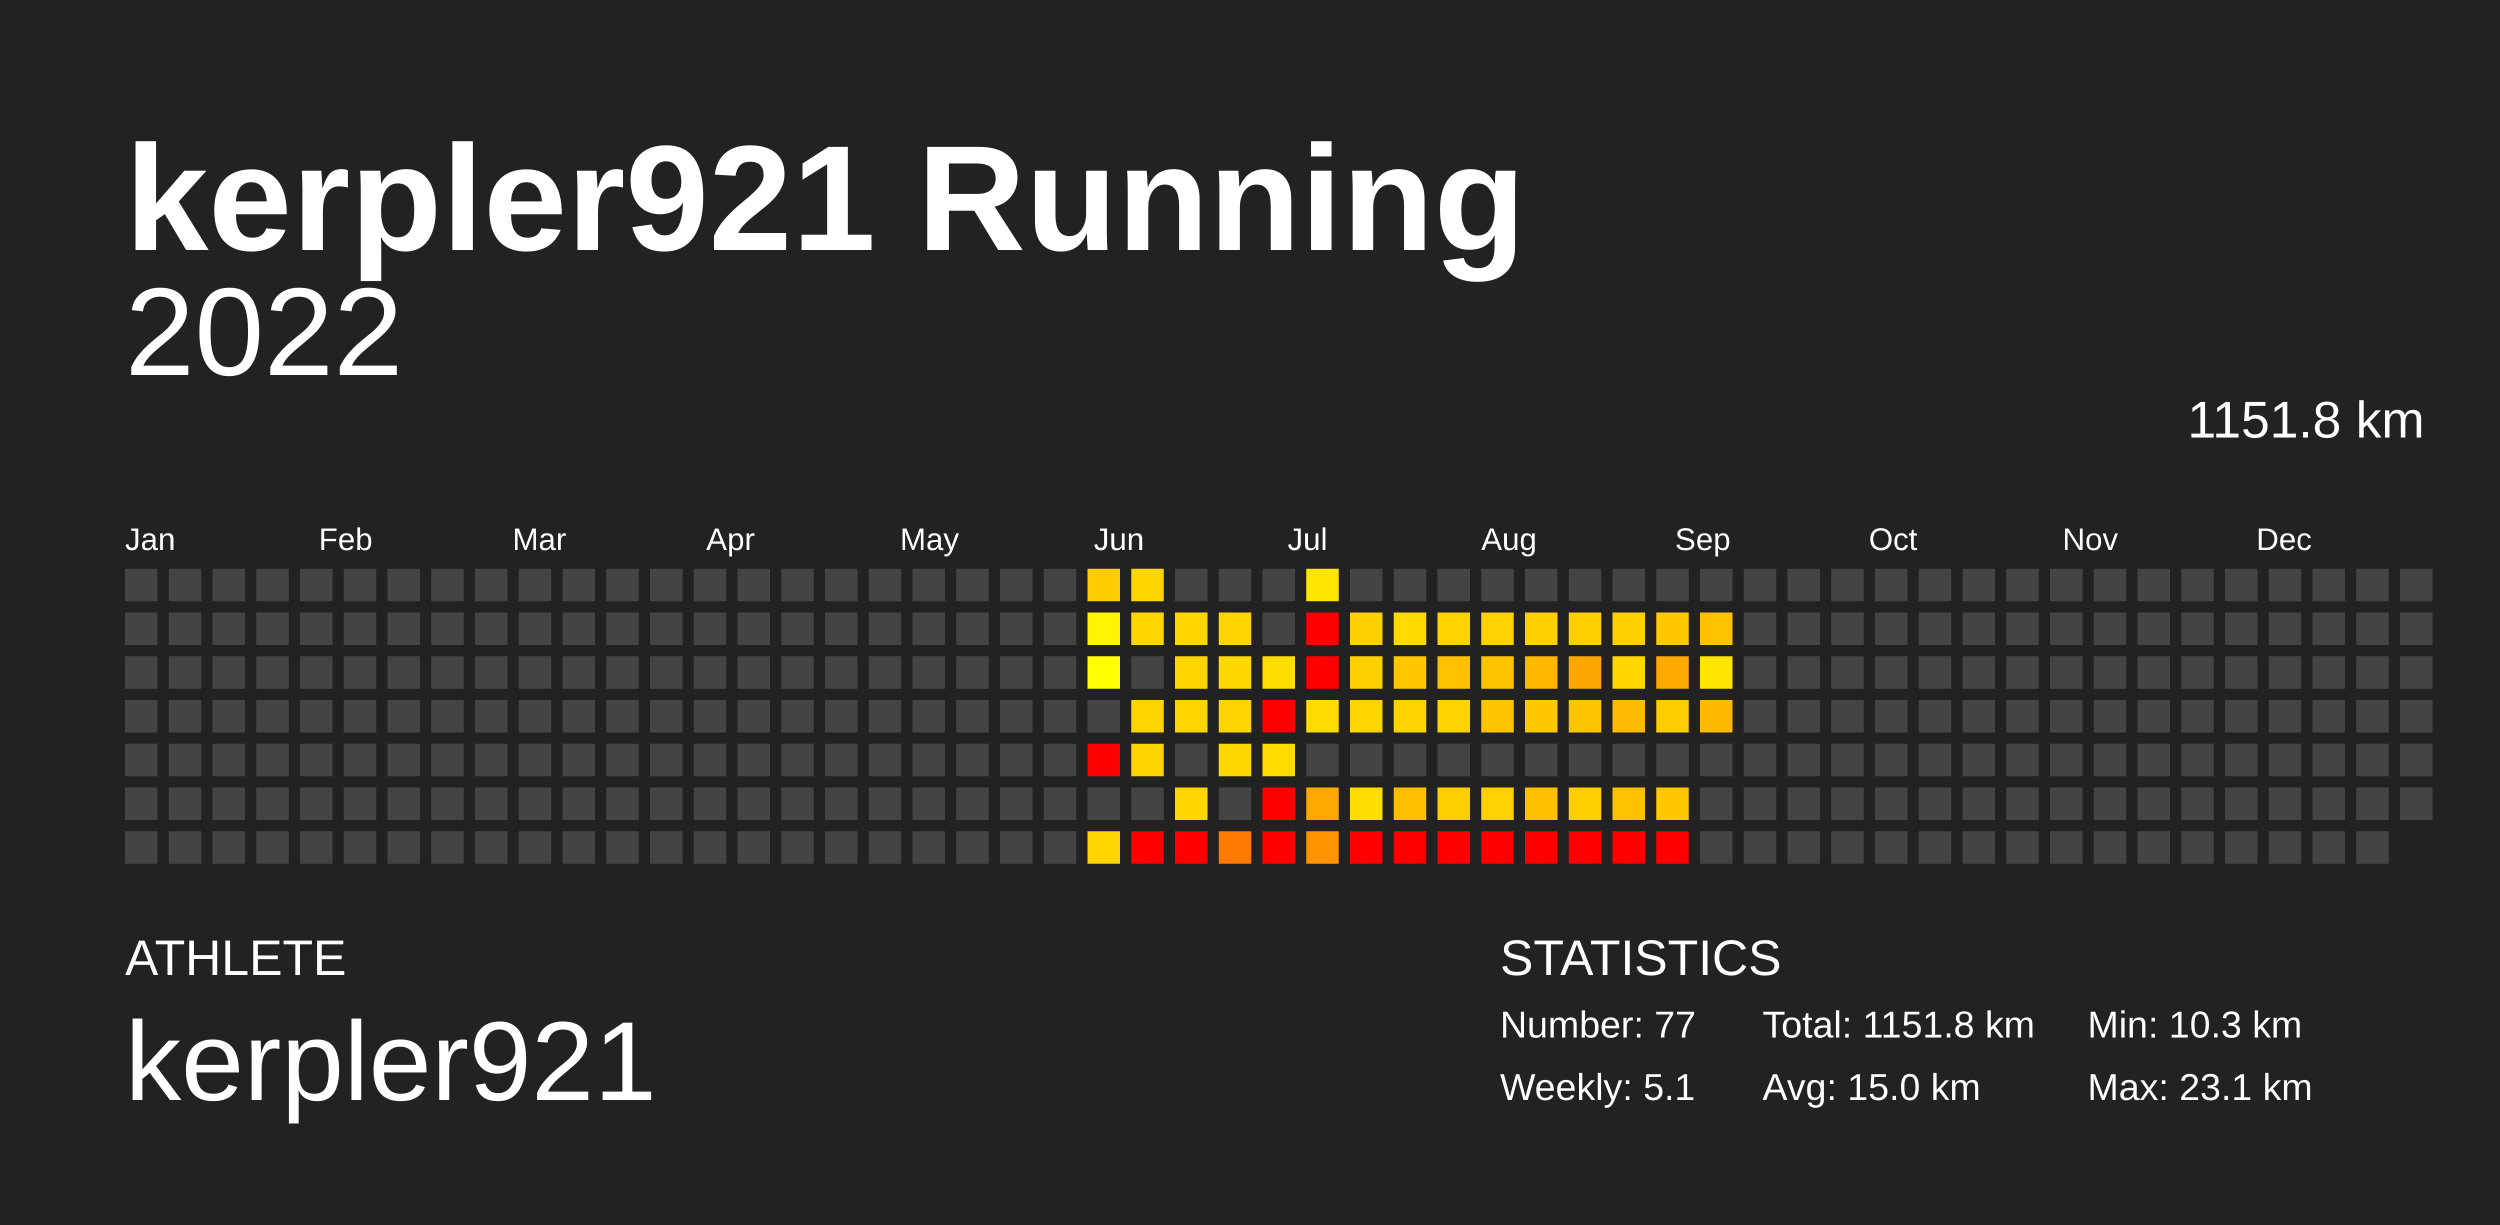
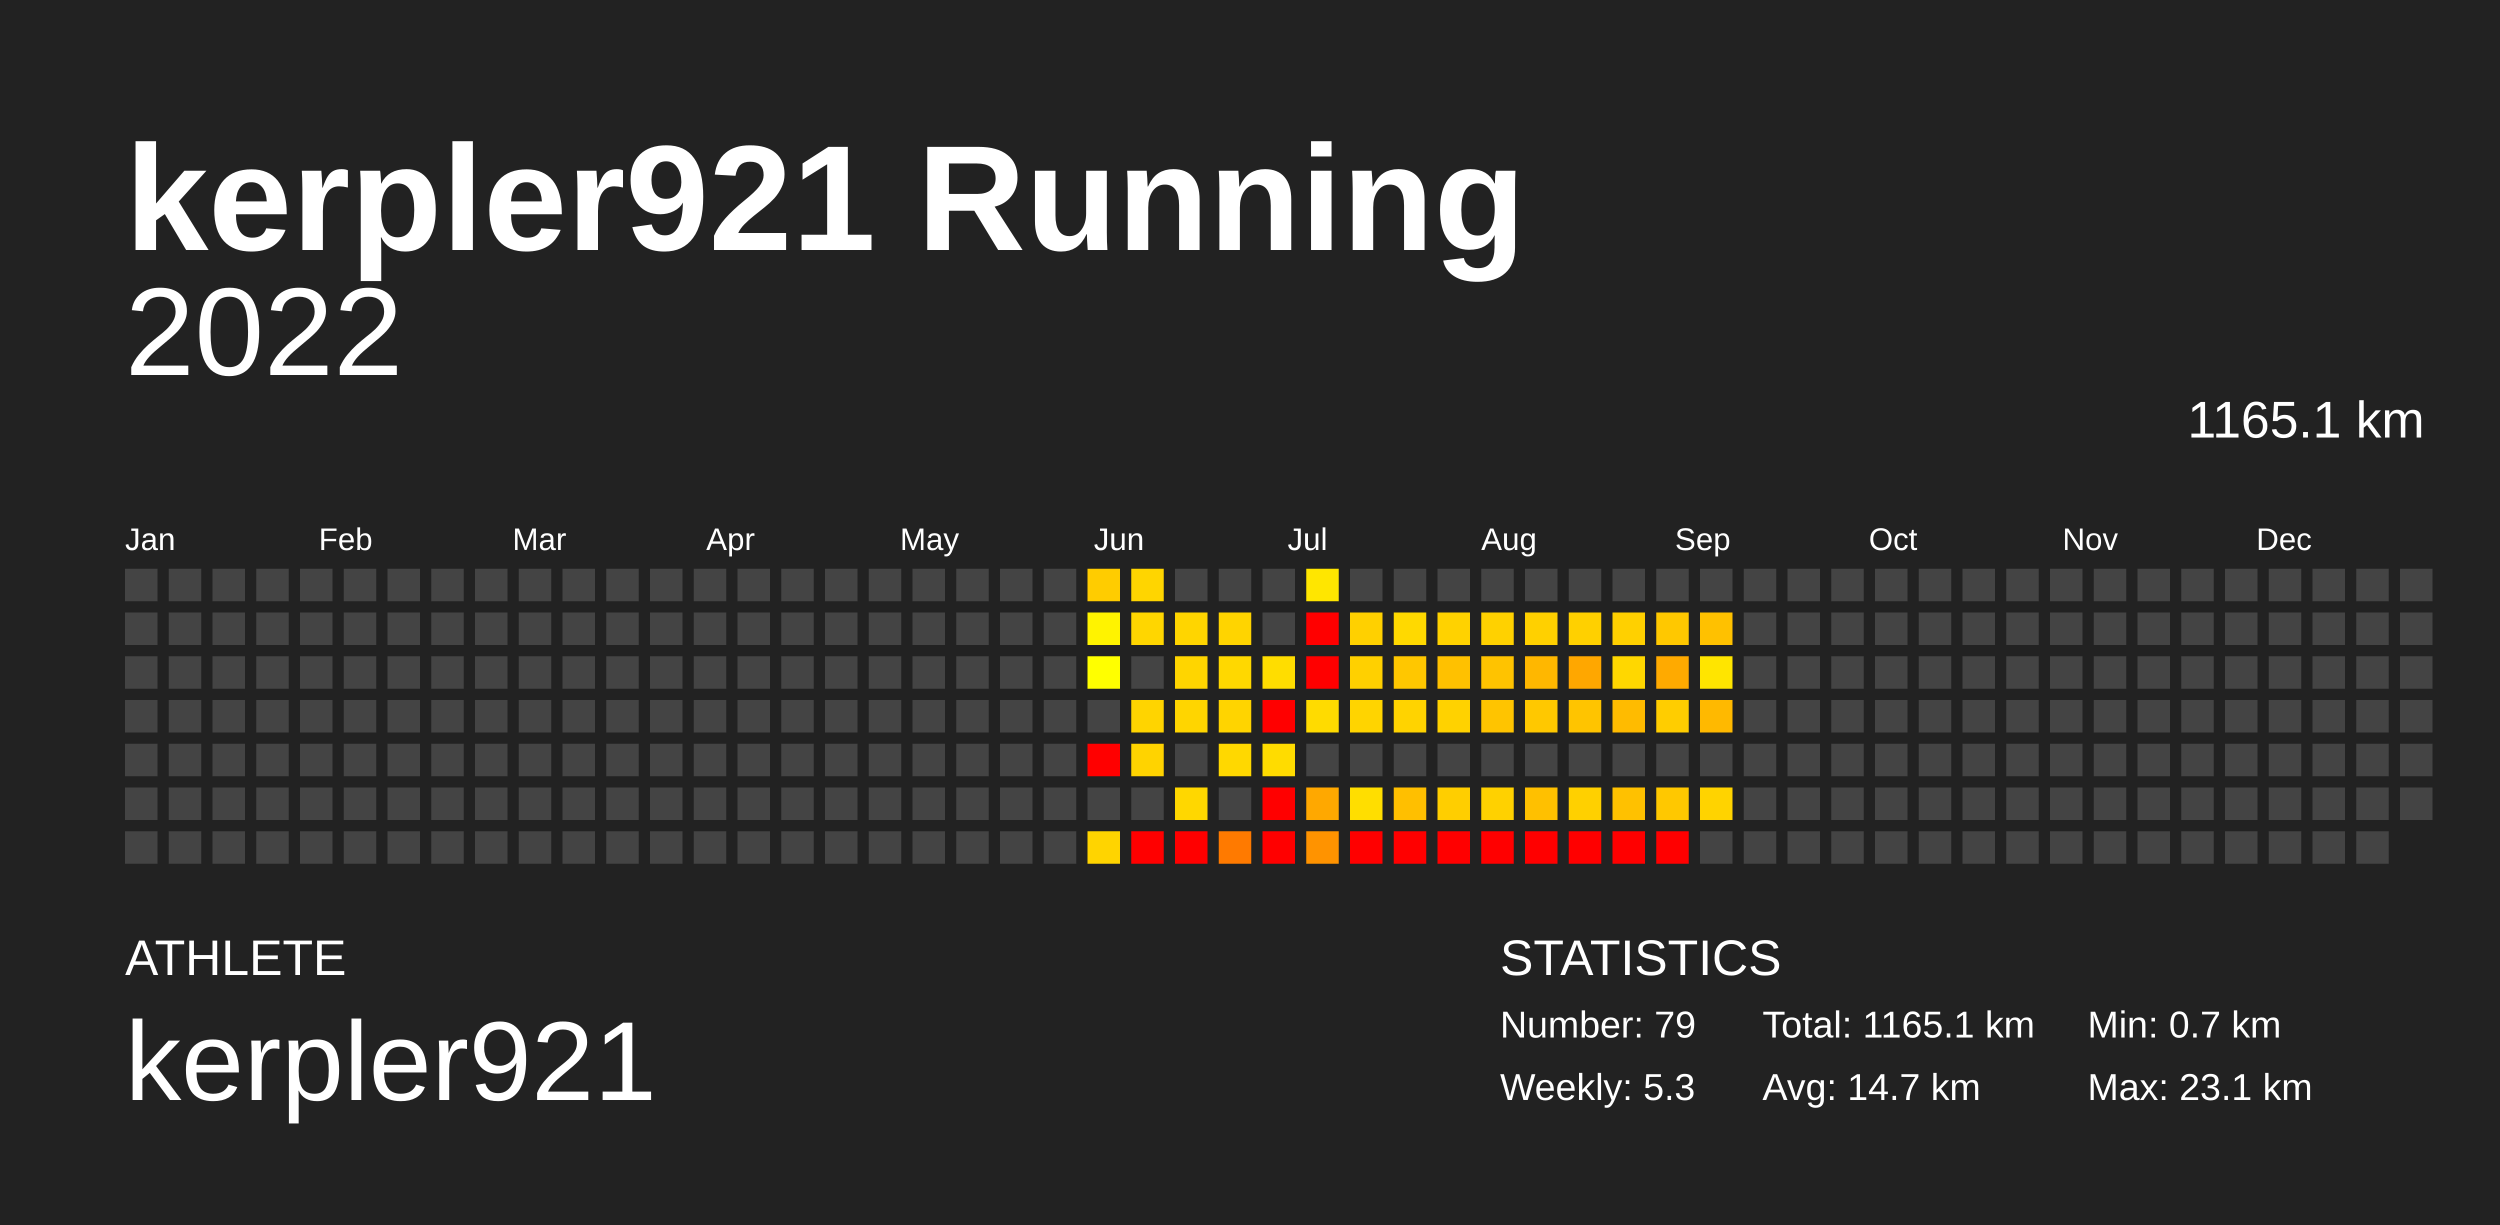
<svg xmlns="http://www.w3.org/2000/svg" baseProfile="full" height="98mm" version="1.1" viewBox="0,0,200,98" width="200mm">
  <defs />
  <rect fill="#222222" height="98" width="200" x="0" y="0" />
  <text fill="#FFFFFF" style="font-size:12px; font-family:Arial; font-weight:bold;" x="10" y="20">kerpler921 Running</text>
  <text fill="#FFFFFF" style="font-size:4px; font-family:Arial" x="10" y="78">ATHLETE</text>
  <text fill="#FFFFFF" style="font-size:9px; font-family:Arial" x="10" y="88">kerpler921</text>
  <text fill="#FFFFFF" style="font-size:4px; font-family:Arial" x="120" y="78">STATISTICS</text>
-   <text fill="#FFFFFF" style="font-size:3px; font-family:Arial" x="120" y="83">Number: 77</text>
-   <text fill="#FFFFFF" style="font-size:3px; font-family:Arial" x="120" y="88">Weekly: 5.1</text>
-   <text fill="#FFFFFF" style="font-size:3px; font-family:Arial" x="141" y="83">Total: 1151.8 km</text>
-   <text fill="#FFFFFF" style="font-size:3px; font-family:Arial" x="141" y="88">Avg: 15.0 km</text>
-   <text fill="#FFFFFF" style="font-size:3px; font-family:Arial" x="167" y="83">Min: 10.3 km</text>
+   <text fill="#FFFFFF" style="font-size:3px; font-family:Arial" x="120" y="83">Number: 79</text>
+   <text fill="#FFFFFF" style="font-size:3px; font-family:Arial" x="120" y="88">Weekly: 5.3</text>
+   <text fill="#FFFFFF" style="font-size:3px; font-family:Arial" x="141" y="83">Total: 1165.1 km</text>
+   <text fill="#FFFFFF" style="font-size:3px; font-family:Arial" x="141" y="88">Avg: 14.7 km</text>
+   <text fill="#FFFFFF" style="font-size:3px; font-family:Arial" x="167" y="83">Min: 0.7 km</text>
  <text fill="#FFFFFF" style="font-size:3px; font-family:Arial" x="167" y="88">Max: 23.1 km</text>
  <text alignment-baseline="hanging" fill="#FFFFFF" style="font-size:10.0px; font-family:Arial;" x="10" y="30">2022</text>
-   <text alignment-baseline="hanging" fill="#FFFFFF" style="font-size:4.125px; font-family:Arial;" x="175" y="35">1151.8 km</text>
+   <text alignment-baseline="hanging" fill="#FFFFFF" style="font-size:4.125px; font-family:Arial;" x="175" y="35">1165.1 km</text>
  <text fill="#FFFFFF" style="font-size:2.5px; font-family:Arial" x="10.0" y="44">Jan</text>
  <text fill="#FFFFFF" style="font-size:2.5px; font-family:Arial" x="25.5" y="44">Feb</text>
  <text fill="#FFFFFF" style="font-size:2.5px; font-family:Arial" x="41.0" y="44">Mar</text>
  <text fill="#FFFFFF" style="font-size:2.5px; font-family:Arial" x="56.5" y="44">Apr</text>
  <text fill="#FFFFFF" style="font-size:2.5px; font-family:Arial" x="72.0" y="44">May</text>
  <text fill="#FFFFFF" style="font-size:2.5px; font-family:Arial" x="87.5" y="44">Jun</text>
  <text fill="#FFFFFF" style="font-size:2.5px; font-family:Arial" x="103.0" y="44">Jul</text>
  <text fill="#FFFFFF" style="font-size:2.5px; font-family:Arial" x="118.5" y="44">Aug</text>
  <text fill="#FFFFFF" style="font-size:2.5px; font-family:Arial" x="134.0" y="44">Sep</text>
  <text fill="#FFFFFF" style="font-size:2.5px; font-family:Arial" x="149.5" y="44">Oct</text>
  <text fill="#FFFFFF" style="font-size:2.5px; font-family:Arial" x="165.0" y="44">Nov</text>
  <text fill="#FFFFFF" style="font-size:2.5px; font-family:Arial" x="180.5" y="44">Dec</text>
  <rect fill="#444444" height="2.6" width="2.6" x="10.0" y="45.5" />
  <rect fill="#444444" height="2.6" width="2.6" x="10.0" y="49.0" />
  <rect fill="#444444" height="2.6" width="2.6" x="10.0" y="52.5" />
  <rect fill="#444444" height="2.6" width="2.6" x="10.0" y="56.0" />
  <rect fill="#444444" height="2.6" width="2.6" x="10.0" y="59.5" />
  <rect fill="#444444" height="2.6" width="2.6" x="10.0" y="63.0" />
  <rect fill="#444444" height="2.6" width="2.6" x="10.0" y="66.5" />
  <rect fill="#444444" height="2.6" width="2.6" x="13.5" y="45.5" />
  <rect fill="#444444" height="2.6" width="2.6" x="13.5" y="49.0" />
  <rect fill="#444444" height="2.6" width="2.6" x="13.5" y="52.5" />
  <rect fill="#444444" height="2.6" width="2.6" x="13.5" y="56.0" />
  <rect fill="#444444" height="2.6" width="2.6" x="13.5" y="59.5" />
  <rect fill="#444444" height="2.6" width="2.6" x="13.5" y="63.0" />
  <rect fill="#444444" height="2.6" width="2.6" x="13.5" y="66.5" />
  <rect fill="#444444" height="2.6" width="2.6" x="17.0" y="45.5" />
  <rect fill="#444444" height="2.6" width="2.6" x="17.0" y="49.0" />
  <rect fill="#444444" height="2.6" width="2.6" x="17.0" y="52.5" />
  <rect fill="#444444" height="2.6" width="2.6" x="17.0" y="56.0" />
  <rect fill="#444444" height="2.6" width="2.6" x="17.0" y="59.5" />
  <rect fill="#444444" height="2.6" width="2.6" x="17.0" y="63.0" />
  <rect fill="#444444" height="2.6" width="2.6" x="17.0" y="66.5" />
  <rect fill="#444444" height="2.6" width="2.6" x="20.5" y="45.5" />
  <rect fill="#444444" height="2.6" width="2.6" x="20.5" y="49.0" />
  <rect fill="#444444" height="2.6" width="2.6" x="20.5" y="52.5" />
  <rect fill="#444444" height="2.6" width="2.6" x="20.5" y="56.0" />
  <rect fill="#444444" height="2.6" width="2.6" x="20.5" y="59.5" />
  <rect fill="#444444" height="2.6" width="2.6" x="20.5" y="63.0" />
  <rect fill="#444444" height="2.6" width="2.6" x="20.5" y="66.5" />
  <rect fill="#444444" height="2.6" width="2.6" x="24.0" y="45.5" />
  <rect fill="#444444" height="2.6" width="2.6" x="24.0" y="49.0" />
  <rect fill="#444444" height="2.6" width="2.6" x="24.0" y="52.5" />
  <rect fill="#444444" height="2.6" width="2.6" x="24.0" y="56.0" />
  <rect fill="#444444" height="2.6" width="2.6" x="24.0" y="59.5" />
  <rect fill="#444444" height="2.6" width="2.6" x="24.0" y="63.0" />
  <rect fill="#444444" height="2.6" width="2.6" x="24.0" y="66.5" />
  <rect fill="#444444" height="2.6" width="2.6" x="27.5" y="45.5" />
  <rect fill="#444444" height="2.6" width="2.6" x="27.5" y="49.0" />
  <rect fill="#444444" height="2.6" width="2.6" x="27.5" y="52.5" />
  <rect fill="#444444" height="2.6" width="2.6" x="27.5" y="56.0" />
  <rect fill="#444444" height="2.6" width="2.6" x="27.5" y="59.5" />
  <rect fill="#444444" height="2.6" width="2.6" x="27.5" y="63.0" />
  <rect fill="#444444" height="2.6" width="2.6" x="27.5" y="66.5" />
  <rect fill="#444444" height="2.6" width="2.6" x="31.0" y="45.5" />
  <rect fill="#444444" height="2.6" width="2.6" x="31.0" y="49.0" />
  <rect fill="#444444" height="2.6" width="2.6" x="31.0" y="52.5" />
  <rect fill="#444444" height="2.6" width="2.6" x="31.0" y="56.0" />
  <rect fill="#444444" height="2.6" width="2.6" x="31.0" y="59.5" />
  <rect fill="#444444" height="2.6" width="2.6" x="31.0" y="63.0" />
  <rect fill="#444444" height="2.6" width="2.6" x="31.0" y="66.5" />
  <rect fill="#444444" height="2.6" width="2.6" x="34.5" y="45.5" />
  <rect fill="#444444" height="2.6" width="2.6" x="34.5" y="49.0" />
  <rect fill="#444444" height="2.6" width="2.6" x="34.5" y="52.5" />
  <rect fill="#444444" height="2.6" width="2.6" x="34.5" y="56.0" />
  <rect fill="#444444" height="2.6" width="2.6" x="34.5" y="59.5" />
  <rect fill="#444444" height="2.6" width="2.6" x="34.5" y="63.0" />
  <rect fill="#444444" height="2.6" width="2.6" x="34.5" y="66.5" />
  <rect fill="#444444" height="2.6" width="2.6" x="38.0" y="45.5" />
  <rect fill="#444444" height="2.6" width="2.6" x="38.0" y="49.0" />
  <rect fill="#444444" height="2.6" width="2.6" x="38.0" y="52.5" />
  <rect fill="#444444" height="2.6" width="2.6" x="38.0" y="56.0" />
  <rect fill="#444444" height="2.6" width="2.6" x="38.0" y="59.5" />
  <rect fill="#444444" height="2.6" width="2.6" x="38.0" y="63.0" />
  <rect fill="#444444" height="2.6" width="2.6" x="38.0" y="66.5" />
  <rect fill="#444444" height="2.6" width="2.6" x="41.5" y="45.5" />
  <rect fill="#444444" height="2.6" width="2.6" x="41.5" y="49.0" />
  <rect fill="#444444" height="2.6" width="2.6" x="41.5" y="52.5" />
  <rect fill="#444444" height="2.6" width="2.6" x="41.5" y="56.0" />
  <rect fill="#444444" height="2.6" width="2.6" x="41.5" y="59.5" />
  <rect fill="#444444" height="2.6" width="2.6" x="41.5" y="63.0" />
  <rect fill="#444444" height="2.6" width="2.6" x="41.5" y="66.5" />
  <rect fill="#444444" height="2.6" width="2.6" x="45.0" y="45.5" />
  <rect fill="#444444" height="2.6" width="2.6" x="45.0" y="49.0" />
  <rect fill="#444444" height="2.6" width="2.6" x="45.0" y="52.5" />
  <rect fill="#444444" height="2.6" width="2.6" x="45.0" y="56.0" />
  <rect fill="#444444" height="2.6" width="2.6" x="45.0" y="59.5" />
  <rect fill="#444444" height="2.6" width="2.6" x="45.0" y="63.0" />
  <rect fill="#444444" height="2.6" width="2.6" x="45.0" y="66.5" />
  <rect fill="#444444" height="2.6" width="2.6" x="48.5" y="45.5" />
  <rect fill="#444444" height="2.6" width="2.6" x="48.5" y="49.0" />
  <rect fill="#444444" height="2.6" width="2.6" x="48.5" y="52.5" />
  <rect fill="#444444" height="2.6" width="2.6" x="48.5" y="56.0" />
  <rect fill="#444444" height="2.6" width="2.6" x="48.5" y="59.5" />
  <rect fill="#444444" height="2.6" width="2.6" x="48.5" y="63.0" />
  <rect fill="#444444" height="2.6" width="2.6" x="48.5" y="66.5" />
  <rect fill="#444444" height="2.6" width="2.6" x="52.0" y="45.5" />
  <rect fill="#444444" height="2.6" width="2.6" x="52.0" y="49.0" />
  <rect fill="#444444" height="2.6" width="2.6" x="52.0" y="52.5" />
  <rect fill="#444444" height="2.6" width="2.6" x="52.0" y="56.0" />
  <rect fill="#444444" height="2.6" width="2.6" x="52.0" y="59.5" />
  <rect fill="#444444" height="2.6" width="2.6" x="52.0" y="63.0" />
  <rect fill="#444444" height="2.6" width="2.6" x="52.0" y="66.5" />
  <rect fill="#444444" height="2.6" width="2.6" x="55.5" y="45.5" />
  <rect fill="#444444" height="2.6" width="2.6" x="55.5" y="49.0" />
  <rect fill="#444444" height="2.6" width="2.6" x="55.5" y="52.5" />
  <rect fill="#444444" height="2.6" width="2.6" x="55.5" y="56.0" />
  <rect fill="#444444" height="2.6" width="2.6" x="55.5" y="59.5" />
  <rect fill="#444444" height="2.6" width="2.6" x="55.5" y="63.0" />
  <rect fill="#444444" height="2.6" width="2.6" x="55.5" y="66.5" />
  <rect fill="#444444" height="2.6" width="2.6" x="59.0" y="45.5" />
  <rect fill="#444444" height="2.6" width="2.6" x="59.0" y="49.0" />
  <rect fill="#444444" height="2.6" width="2.6" x="59.0" y="52.5" />
  <rect fill="#444444" height="2.6" width="2.6" x="59.0" y="56.0" />
  <rect fill="#444444" height="2.6" width="2.6" x="59.0" y="59.5" />
  <rect fill="#444444" height="2.6" width="2.6" x="59.0" y="63.0" />
  <rect fill="#444444" height="2.6" width="2.6" x="59.0" y="66.5" />
  <rect fill="#444444" height="2.6" width="2.6" x="62.5" y="45.5" />
  <rect fill="#444444" height="2.6" width="2.6" x="62.5" y="49.0" />
  <rect fill="#444444" height="2.6" width="2.6" x="62.5" y="52.5" />
  <rect fill="#444444" height="2.6" width="2.6" x="62.5" y="56.0" />
  <rect fill="#444444" height="2.6" width="2.6" x="62.5" y="59.5" />
  <rect fill="#444444" height="2.6" width="2.6" x="62.5" y="63.0" />
  <rect fill="#444444" height="2.6" width="2.6" x="62.5" y="66.5" />
  <rect fill="#444444" height="2.6" width="2.6" x="66.0" y="45.5" />
  <rect fill="#444444" height="2.6" width="2.6" x="66.0" y="49.0" />
  <rect fill="#444444" height="2.6" width="2.6" x="66.0" y="52.5" />
  <rect fill="#444444" height="2.6" width="2.6" x="66.0" y="56.0" />
  <rect fill="#444444" height="2.6" width="2.6" x="66.0" y="59.5" />
  <rect fill="#444444" height="2.6" width="2.6" x="66.0" y="63.0" />
  <rect fill="#444444" height="2.6" width="2.6" x="66.0" y="66.5" />
  <rect fill="#444444" height="2.6" width="2.6" x="69.5" y="45.5" />
  <rect fill="#444444" height="2.6" width="2.6" x="69.5" y="49.0" />
  <rect fill="#444444" height="2.6" width="2.6" x="69.5" y="52.5" />
  <rect fill="#444444" height="2.6" width="2.6" x="69.5" y="56.0" />
  <rect fill="#444444" height="2.6" width="2.6" x="69.5" y="59.5" />
  <rect fill="#444444" height="2.6" width="2.6" x="69.5" y="63.0" />
  <rect fill="#444444" height="2.6" width="2.6" x="69.5" y="66.5" />
  <rect fill="#444444" height="2.6" width="2.6" x="73.0" y="45.5" />
  <rect fill="#444444" height="2.6" width="2.6" x="73.0" y="49.0" />
  <rect fill="#444444" height="2.6" width="2.6" x="73.0" y="52.5" />
  <rect fill="#444444" height="2.6" width="2.6" x="73.0" y="56.0" />
  <rect fill="#444444" height="2.6" width="2.6" x="73.0" y="59.5" />
  <rect fill="#444444" height="2.6" width="2.6" x="73.0" y="63.0" />
  <rect fill="#444444" height="2.6" width="2.6" x="73.0" y="66.5" />
  <rect fill="#444444" height="2.6" width="2.6" x="76.5" y="45.5" />
  <rect fill="#444444" height="2.6" width="2.6" x="76.5" y="49.0" />
  <rect fill="#444444" height="2.6" width="2.6" x="76.5" y="52.5" />
  <rect fill="#444444" height="2.6" width="2.6" x="76.5" y="56.0" />
  <rect fill="#444444" height="2.6" width="2.6" x="76.5" y="59.5" />
  <rect fill="#444444" height="2.6" width="2.6" x="76.5" y="63.0" />
  <rect fill="#444444" height="2.6" width="2.6" x="76.5" y="66.5" />
  <rect fill="#444444" height="2.6" width="2.6" x="80.0" y="45.5" />
  <rect fill="#444444" height="2.6" width="2.6" x="80.0" y="49.0" />
  <rect fill="#444444" height="2.6" width="2.6" x="80.0" y="52.5" />
  <rect fill="#444444" height="2.6" width="2.6" x="80.0" y="56.0" />
  <rect fill="#444444" height="2.6" width="2.6" x="80.0" y="59.5" />
  <rect fill="#444444" height="2.6" width="2.6" x="80.0" y="63.0" />
  <rect fill="#444444" height="2.6" width="2.6" x="80.0" y="66.5" />
  <rect fill="#444444" height="2.6" width="2.6" x="83.5" y="45.5" />
  <rect fill="#444444" height="2.6" width="2.6" x="83.5" y="49.0" />
  <rect fill="#444444" height="2.6" width="2.6" x="83.5" y="52.5" />
  <rect fill="#444444" height="2.6" width="2.6" x="83.5" y="56.0" />
  <rect fill="#444444" height="2.6" width="2.6" x="83.5" y="59.5" />
  <rect fill="#444444" height="2.6" width="2.6" x="83.5" y="63.0" />
  <rect fill="#444444" height="2.6" width="2.6" x="83.5" y="66.5" />
  <rect fill="#ffcc00" height="2.6" width="2.6" x="87.0" y="45.5" />
  <rect fill="#fff300" height="2.6" width="2.6" x="87.0" y="49.0" />
  <rect fill="#ffff00" height="2.6" width="2.6" x="87.0" y="52.5" />
  <rect fill="#444444" height="2.6" width="2.6" x="87.0" y="56.0" />
  <rect fill="red" height="2.6" width="2.6" x="87.0" y="59.5" />
  <rect fill="#444444" height="2.6" width="2.6" x="87.0" y="63.0" />
  <rect fill="#ffd400" height="2.6" width="2.6" x="87.0" y="66.5" />
  <rect fill="#ffd500" height="2.6" width="2.6" x="90.5" y="45.5" />
  <rect fill="#ffd600" height="2.6" width="2.6" x="90.5" y="49.0" />
  <rect fill="#444444" height="2.6" width="2.6" x="90.5" y="52.5" />
  <rect fill="#ffd400" height="2.6" width="2.6" x="90.5" y="56.0" />
  <rect fill="#ffd300" height="2.6" width="2.6" x="90.5" y="59.5" />
  <rect fill="#444444" height="2.6" width="2.6" x="90.5" y="63.0" />
  <rect fill="red" height="2.6" width="2.6" x="90.5" y="66.5" />
  <rect fill="#444444" height="2.6" width="2.6" x="94.0" y="45.5" />
  <rect fill="#ffd500" height="2.6" width="2.6" x="94.0" y="49.0" />
  <rect fill="#ffd500" height="2.6" width="2.6" x="94.0" y="52.5" />
  <rect fill="#ffd500" height="2.6" width="2.6" x="94.0" y="56.0" />
  <rect fill="#444444" height="2.6" width="2.6" x="94.0" y="59.5" />
  <rect fill="#ffd700" height="2.6" width="2.6" x="94.0" y="63.0" />
  <rect fill="red" height="2.6" width="2.6" x="94.0" y="66.5" />
  <rect fill="#444444" height="2.6" width="2.6" x="97.5" y="45.5" />
  <rect fill="#ffd400" height="2.6" width="2.6" x="97.5" y="49.0" />
  <rect fill="#ffd800" height="2.6" width="2.6" x="97.5" y="52.5" />
  <rect fill="#ffd400" height="2.6" width="2.6" x="97.5" y="56.0" />
  <rect fill="#ffd800" height="2.6" width="2.6" x="97.5" y="59.5" />
  <rect fill="#444444" height="2.6" width="2.6" x="97.5" y="63.0" />
  <rect fill="#ff7a00" height="2.6" width="2.6" x="97.5" y="66.5" />
  <rect fill="#444444" height="2.6" width="2.6" x="101.0" y="45.5" />
  <rect fill="#444444" height="2.6" width="2.6" x="101.0" y="49.0" />
  <rect fill="#ffdd00" height="2.6" width="2.6" x="101.0" y="52.5" />
  <rect fill="red" height="2.6" width="2.6" x="101.0" y="56.0" />
  <rect fill="#ffdc00" height="2.6" width="2.6" x="101.0" y="59.5" />
  <rect fill="red" height="2.6" width="2.6" x="101.0" y="63.0" />
  <rect fill="red" height="2.6" width="2.6" x="101.0" y="66.5" />
  <rect fill="#ffe600" height="2.6" width="2.6" x="104.5" y="45.5" />
  <rect fill="red" height="2.6" width="2.6" x="104.5" y="49.0" />
  <rect fill="red" height="2.6" width="2.6" x="104.5" y="52.5" />
  <rect fill="#ffdb00" height="2.6" width="2.6" x="104.5" y="56.0" />
  <rect fill="#444444" height="2.6" width="2.6" x="104.5" y="59.5" />
  <rect fill="#ffa800" height="2.6" width="2.6" x="104.5" y="63.0" />
  <rect fill="#ff9300" height="2.6" width="2.6" x="104.5" y="66.5" />
  <rect fill="#444444" height="2.6" width="2.6" x="108.0" y="45.5" />
  <rect fill="#ffd000" height="2.6" width="2.6" x="108.0" y="49.0" />
  <rect fill="#ffd000" height="2.6" width="2.6" x="108.0" y="52.5" />
  <rect fill="#ffd400" height="2.6" width="2.6" x="108.0" y="56.0" />
  <rect fill="#444444" height="2.6" width="2.6" x="108.0" y="59.5" />
  <rect fill="#ffde00" height="2.6" width="2.6" x="108.0" y="63.0" />
  <rect fill="red" height="2.6" width="2.6" x="108.0" y="66.5" />
  <rect fill="#444444" height="2.6" width="2.6" x="111.5" y="45.5" />
  <rect fill="#ffd900" height="2.6" width="2.6" x="111.5" y="49.0" />
  <rect fill="#ffc700" height="2.6" width="2.6" x="111.5" y="52.5" />
  <rect fill="#ffd300" height="2.6" width="2.6" x="111.5" y="56.0" />
  <rect fill="#444444" height="2.6" width="2.6" x="111.5" y="59.5" />
  <rect fill="#ffbf00" height="2.6" width="2.6" x="111.5" y="63.0" />
  <rect fill="red" height="2.6" width="2.6" x="111.5" y="66.5" />
  <rect fill="#444444" height="2.6" width="2.6" x="115.0" y="45.5" />
  <rect fill="#ffd200" height="2.6" width="2.6" x="115.0" y="49.0" />
  <rect fill="#ffc100" height="2.6" width="2.6" x="115.0" y="52.5" />
  <rect fill="#ffd200" height="2.6" width="2.6" x="115.0" y="56.0" />
  <rect fill="#444444" height="2.6" width="2.6" x="115.0" y="59.5" />
  <rect fill="#ffce00" height="2.6" width="2.6" x="115.0" y="63.0" />
  <rect fill="red" height="2.6" width="2.6" x="115.0" y="66.5" />
  <rect fill="#444444" height="2.6" width="2.6" x="118.5" y="45.5" />
  <rect fill="#ffd100" height="2.6" width="2.6" x="118.5" y="49.0" />
  <rect fill="#ffc300" height="2.6" width="2.6" x="118.5" y="52.5" />
  <rect fill="#ffc400" height="2.6" width="2.6" x="118.5" y="56.0" />
  <rect fill="#444444" height="2.6" width="2.6" x="118.5" y="59.5" />
  <rect fill="#ffd100" height="2.6" width="2.6" x="118.5" y="63.0" />
  <rect fill="red" height="2.6" width="2.6" x="118.5" y="66.5" />
  <rect fill="#444444" height="2.6" width="2.6" x="122.0" y="45.5" />
  <rect fill="#ffd000" height="2.6" width="2.6" x="122.0" y="49.0" />
  <rect fill="#ffb700" height="2.6" width="2.6" x="122.0" y="52.5" />
  <rect fill="#ffc800" height="2.6" width="2.6" x="122.0" y="56.0" />
  <rect fill="#444444" height="2.6" width="2.6" x="122.0" y="59.5" />
  <rect fill="#ffc000" height="2.6" width="2.6" x="122.0" y="63.0" />
  <rect fill="red" height="2.6" width="2.6" x="122.0" y="66.5" />
  <rect fill="#444444" height="2.6" width="2.6" x="125.5" y="45.5" />
  <rect fill="#ffd000" height="2.6" width="2.6" x="125.5" y="49.0" />
  <rect fill="#ffa700" height="2.6" width="2.6" x="125.5" y="52.5" />
  <rect fill="#ffc400" height="2.6" width="2.6" x="125.5" y="56.0" />
  <rect fill="#444444" height="2.6" width="2.6" x="125.5" y="59.5" />
  <rect fill="#ffd000" height="2.6" width="2.6" x="125.5" y="63.0" />
  <rect fill="red" height="2.6" width="2.6" x="125.5" y="66.5" />
  <rect fill="#444444" height="2.6" width="2.6" x="129.0" y="45.5" />
  <rect fill="#ffd000" height="2.6" width="2.6" x="129.0" y="49.0" />
  <rect fill="#ffd700" height="2.6" width="2.6" x="129.0" y="52.5" />
  <rect fill="#ffbb00" height="2.6" width="2.6" x="129.0" y="56.0" />
  <rect fill="#444444" height="2.6" width="2.6" x="129.0" y="59.5" />
  <rect fill="#ffc100" height="2.6" width="2.6" x="129.0" y="63.0" />
  <rect fill="red" height="2.6" width="2.6" x="129.0" y="66.5" />
  <rect fill="#444444" height="2.6" width="2.6" x="132.5" y="45.5" />
  <rect fill="#ffc800" height="2.6" width="2.6" x="132.5" y="49.0" />
  <rect fill="#ffaa00" height="2.6" width="2.6" x="132.5" y="52.5" />
  <rect fill="#ffcd00" height="2.6" width="2.6" x="132.5" y="56.0" />
  <rect fill="#444444" height="2.6" width="2.6" x="132.5" y="59.5" />
  <rect fill="#ffc800" height="2.6" width="2.6" x="132.5" y="63.0" />
  <rect fill="red" height="2.6" width="2.6" x="132.5" y="66.5" />
  <rect fill="#444444" height="2.6" width="2.6" x="136.0" y="45.5" />
  <rect fill="#ffc100" height="2.6" width="2.6" x="136.0" y="49.0" />
  <rect fill="#ffe500" height="2.6" width="2.6" x="136.0" y="52.5" />
  <rect fill="#ffb900" height="2.6" width="2.6" x="136.0" y="56.0" />
  <rect fill="#444444" height="2.6" width="2.6" x="136.0" y="59.5" />
-   <rect fill="#444444" height="2.6" width="2.6" x="136.0" y="63.0" />
+   <rect fill="#ffd300" height="2.6" width="2.6" x="136.0" y="63.0" />
  <rect fill="#444444" height="2.6" width="2.6" x="136.0" y="66.5" />
  <rect fill="#444444" height="2.6" width="2.6" x="139.5" y="45.5" />
  <rect fill="#444444" height="2.6" width="2.6" x="139.5" y="49.0" />
  <rect fill="#444444" height="2.6" width="2.6" x="139.5" y="52.5" />
  <rect fill="#444444" height="2.6" width="2.6" x="139.5" y="56.0" />
  <rect fill="#444444" height="2.6" width="2.6" x="139.5" y="59.5" />
  <rect fill="#444444" height="2.6" width="2.6" x="139.5" y="63.0" />
  <rect fill="#444444" height="2.6" width="2.6" x="139.5" y="66.5" />
  <rect fill="#444444" height="2.6" width="2.6" x="143.0" y="45.5" />
  <rect fill="#444444" height="2.6" width="2.6" x="143.0" y="49.0" />
  <rect fill="#444444" height="2.6" width="2.6" x="143.0" y="52.5" />
  <rect fill="#444444" height="2.6" width="2.6" x="143.0" y="56.0" />
  <rect fill="#444444" height="2.6" width="2.6" x="143.0" y="59.5" />
  <rect fill="#444444" height="2.6" width="2.6" x="143.0" y="63.0" />
  <rect fill="#444444" height="2.6" width="2.6" x="143.0" y="66.5" />
  <rect fill="#444444" height="2.6" width="2.6" x="146.5" y="45.5" />
  <rect fill="#444444" height="2.6" width="2.6" x="146.5" y="49.0" />
  <rect fill="#444444" height="2.6" width="2.6" x="146.5" y="52.5" />
  <rect fill="#444444" height="2.6" width="2.6" x="146.5" y="56.0" />
  <rect fill="#444444" height="2.6" width="2.6" x="146.5" y="59.5" />
  <rect fill="#444444" height="2.6" width="2.6" x="146.5" y="63.0" />
  <rect fill="#444444" height="2.6" width="2.6" x="146.5" y="66.5" />
  <rect fill="#444444" height="2.6" width="2.6" x="150.0" y="45.5" />
  <rect fill="#444444" height="2.6" width="2.6" x="150.0" y="49.0" />
  <rect fill="#444444" height="2.6" width="2.6" x="150.0" y="52.5" />
  <rect fill="#444444" height="2.6" width="2.6" x="150.0" y="56.0" />
  <rect fill="#444444" height="2.6" width="2.6" x="150.0" y="59.5" />
  <rect fill="#444444" height="2.6" width="2.6" x="150.0" y="63.0" />
  <rect fill="#444444" height="2.6" width="2.6" x="150.0" y="66.5" />
  <rect fill="#444444" height="2.6" width="2.6" x="153.5" y="45.5" />
  <rect fill="#444444" height="2.6" width="2.6" x="153.5" y="49.0" />
  <rect fill="#444444" height="2.6" width="2.6" x="153.5" y="52.5" />
  <rect fill="#444444" height="2.6" width="2.6" x="153.5" y="56.0" />
  <rect fill="#444444" height="2.6" width="2.6" x="153.5" y="59.5" />
  <rect fill="#444444" height="2.6" width="2.6" x="153.5" y="63.0" />
  <rect fill="#444444" height="2.6" width="2.6" x="153.5" y="66.5" />
  <rect fill="#444444" height="2.6" width="2.6" x="157.0" y="45.5" />
  <rect fill="#444444" height="2.6" width="2.6" x="157.0" y="49.0" />
  <rect fill="#444444" height="2.6" width="2.6" x="157.0" y="52.5" />
  <rect fill="#444444" height="2.6" width="2.6" x="157.0" y="56.0" />
  <rect fill="#444444" height="2.6" width="2.6" x="157.0" y="59.5" />
  <rect fill="#444444" height="2.6" width="2.6" x="157.0" y="63.0" />
  <rect fill="#444444" height="2.6" width="2.6" x="157.0" y="66.5" />
  <rect fill="#444444" height="2.6" width="2.6" x="160.5" y="45.5" />
  <rect fill="#444444" height="2.6" width="2.6" x="160.5" y="49.0" />
  <rect fill="#444444" height="2.6" width="2.6" x="160.5" y="52.5" />
  <rect fill="#444444" height="2.6" width="2.6" x="160.5" y="56.0" />
  <rect fill="#444444" height="2.6" width="2.6" x="160.5" y="59.5" />
  <rect fill="#444444" height="2.6" width="2.6" x="160.5" y="63.0" />
  <rect fill="#444444" height="2.6" width="2.6" x="160.5" y="66.5" />
  <rect fill="#444444" height="2.6" width="2.6" x="164.0" y="45.5" />
  <rect fill="#444444" height="2.6" width="2.6" x="164.0" y="49.0" />
  <rect fill="#444444" height="2.6" width="2.6" x="164.0" y="52.5" />
  <rect fill="#444444" height="2.6" width="2.6" x="164.0" y="56.0" />
  <rect fill="#444444" height="2.6" width="2.6" x="164.0" y="59.5" />
  <rect fill="#444444" height="2.6" width="2.6" x="164.0" y="63.0" />
  <rect fill="#444444" height="2.6" width="2.6" x="164.0" y="66.5" />
  <rect fill="#444444" height="2.6" width="2.6" x="167.5" y="45.5" />
  <rect fill="#444444" height="2.6" width="2.6" x="167.5" y="49.0" />
  <rect fill="#444444" height="2.6" width="2.6" x="167.5" y="52.5" />
  <rect fill="#444444" height="2.6" width="2.6" x="167.5" y="56.0" />
  <rect fill="#444444" height="2.6" width="2.6" x="167.5" y="59.5" />
  <rect fill="#444444" height="2.6" width="2.6" x="167.5" y="63.0" />
  <rect fill="#444444" height="2.6" width="2.6" x="167.5" y="66.5" />
  <rect fill="#444444" height="2.6" width="2.6" x="171.0" y="45.5" />
  <rect fill="#444444" height="2.6" width="2.6" x="171.0" y="49.0" />
  <rect fill="#444444" height="2.6" width="2.6" x="171.0" y="52.5" />
  <rect fill="#444444" height="2.6" width="2.6" x="171.0" y="56.0" />
  <rect fill="#444444" height="2.6" width="2.6" x="171.0" y="59.5" />
  <rect fill="#444444" height="2.6" width="2.6" x="171.0" y="63.0" />
  <rect fill="#444444" height="2.6" width="2.6" x="171.0" y="66.5" />
  <rect fill="#444444" height="2.6" width="2.6" x="174.5" y="45.5" />
  <rect fill="#444444" height="2.6" width="2.6" x="174.5" y="49.0" />
  <rect fill="#444444" height="2.6" width="2.6" x="174.5" y="52.5" />
  <rect fill="#444444" height="2.6" width="2.6" x="174.5" y="56.0" />
  <rect fill="#444444" height="2.6" width="2.6" x="174.5" y="59.5" />
  <rect fill="#444444" height="2.6" width="2.6" x="174.5" y="63.0" />
  <rect fill="#444444" height="2.6" width="2.6" x="174.5" y="66.5" />
  <rect fill="#444444" height="2.6" width="2.6" x="178.0" y="45.5" />
  <rect fill="#444444" height="2.6" width="2.6" x="178.0" y="49.0" />
  <rect fill="#444444" height="2.6" width="2.6" x="178.0" y="52.5" />
  <rect fill="#444444" height="2.6" width="2.6" x="178.0" y="56.0" />
  <rect fill="#444444" height="2.6" width="2.6" x="178.0" y="59.5" />
  <rect fill="#444444" height="2.6" width="2.6" x="178.0" y="63.0" />
  <rect fill="#444444" height="2.6" width="2.6" x="178.0" y="66.5" />
  <rect fill="#444444" height="2.6" width="2.6" x="181.5" y="45.5" />
  <rect fill="#444444" height="2.6" width="2.6" x="181.5" y="49.0" />
  <rect fill="#444444" height="2.6" width="2.6" x="181.5" y="52.5" />
  <rect fill="#444444" height="2.6" width="2.6" x="181.5" y="56.0" />
  <rect fill="#444444" height="2.6" width="2.6" x="181.5" y="59.5" />
  <rect fill="#444444" height="2.6" width="2.6" x="181.5" y="63.0" />
  <rect fill="#444444" height="2.6" width="2.6" x="181.5" y="66.5" />
  <rect fill="#444444" height="2.6" width="2.6" x="185.0" y="45.5" />
  <rect fill="#444444" height="2.6" width="2.6" x="185.0" y="49.0" />
  <rect fill="#444444" height="2.6" width="2.6" x="185.0" y="52.5" />
  <rect fill="#444444" height="2.6" width="2.6" x="185.0" y="56.0" />
  <rect fill="#444444" height="2.6" width="2.6" x="185.0" y="59.5" />
  <rect fill="#444444" height="2.6" width="2.6" x="185.0" y="63.0" />
  <rect fill="#444444" height="2.6" width="2.6" x="185.0" y="66.5" />
  <rect fill="#444444" height="2.6" width="2.6" x="188.5" y="45.5" />
  <rect fill="#444444" height="2.6" width="2.6" x="188.5" y="49.0" />
  <rect fill="#444444" height="2.6" width="2.6" x="188.5" y="52.5" />
  <rect fill="#444444" height="2.6" width="2.6" x="188.5" y="56.0" />
  <rect fill="#444444" height="2.6" width="2.6" x="188.5" y="59.5" />
  <rect fill="#444444" height="2.6" width="2.6" x="188.5" y="63.0" />
  <rect fill="#444444" height="2.6" width="2.6" x="188.5" y="66.5" />
  <rect fill="#444444" height="2.6" width="2.6" x="192.0" y="45.5" />
  <rect fill="#444444" height="2.6" width="2.6" x="192.0" y="49.0" />
  <rect fill="#444444" height="2.6" width="2.6" x="192.0" y="52.5" />
  <rect fill="#444444" height="2.6" width="2.6" x="192.0" y="56.0" />
  <rect fill="#444444" height="2.6" width="2.6" x="192.0" y="59.5" />
  <rect fill="#444444" height="2.6" width="2.6" x="192.0" y="63.0" />
</svg>
